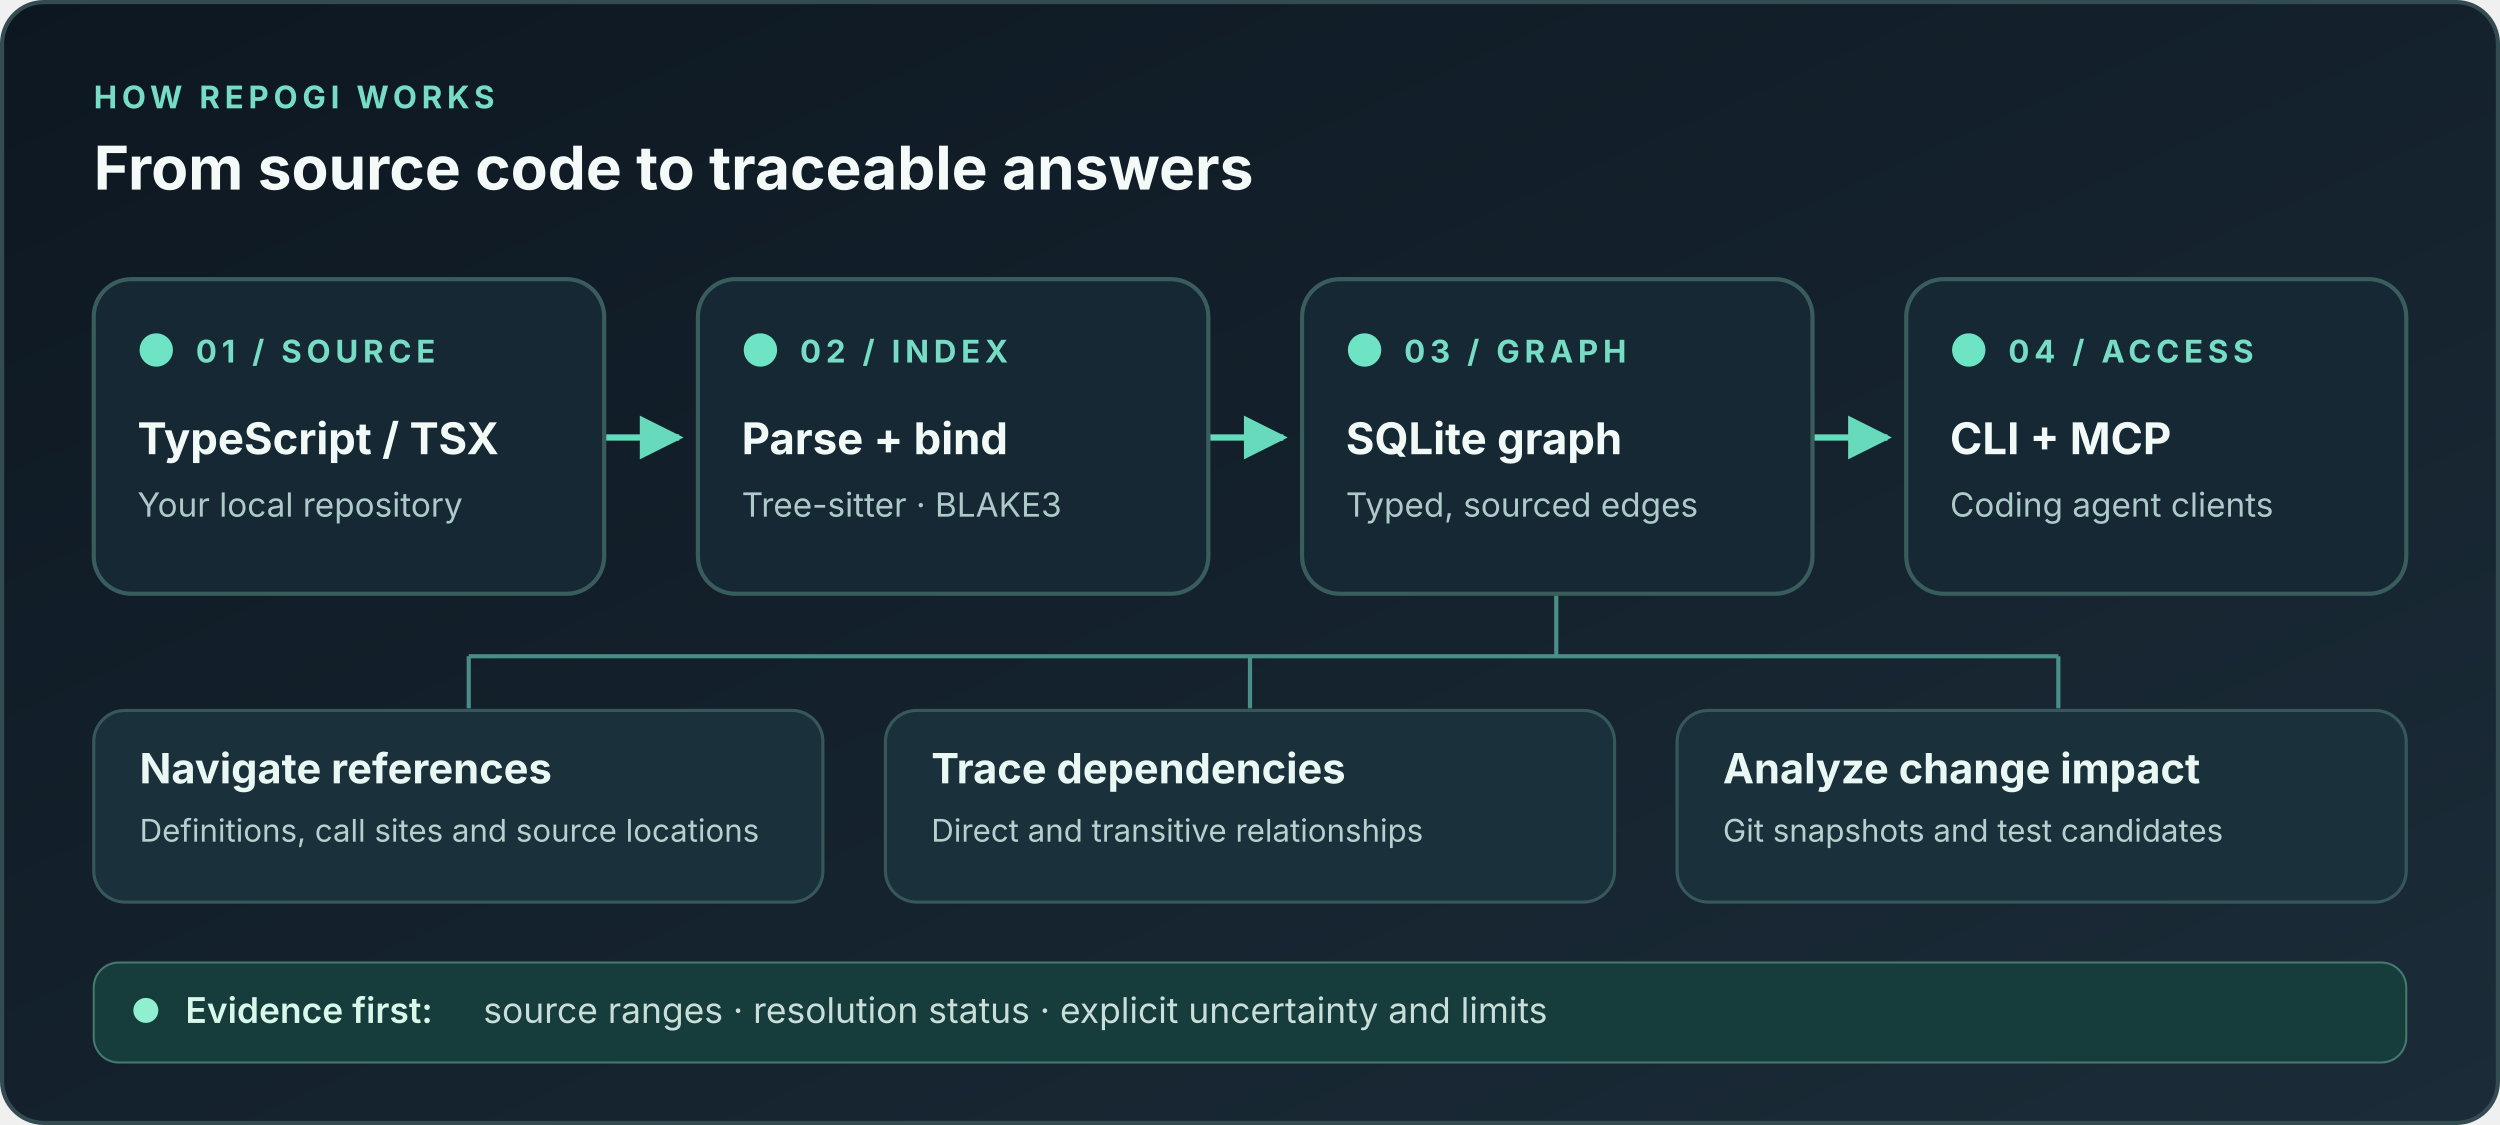
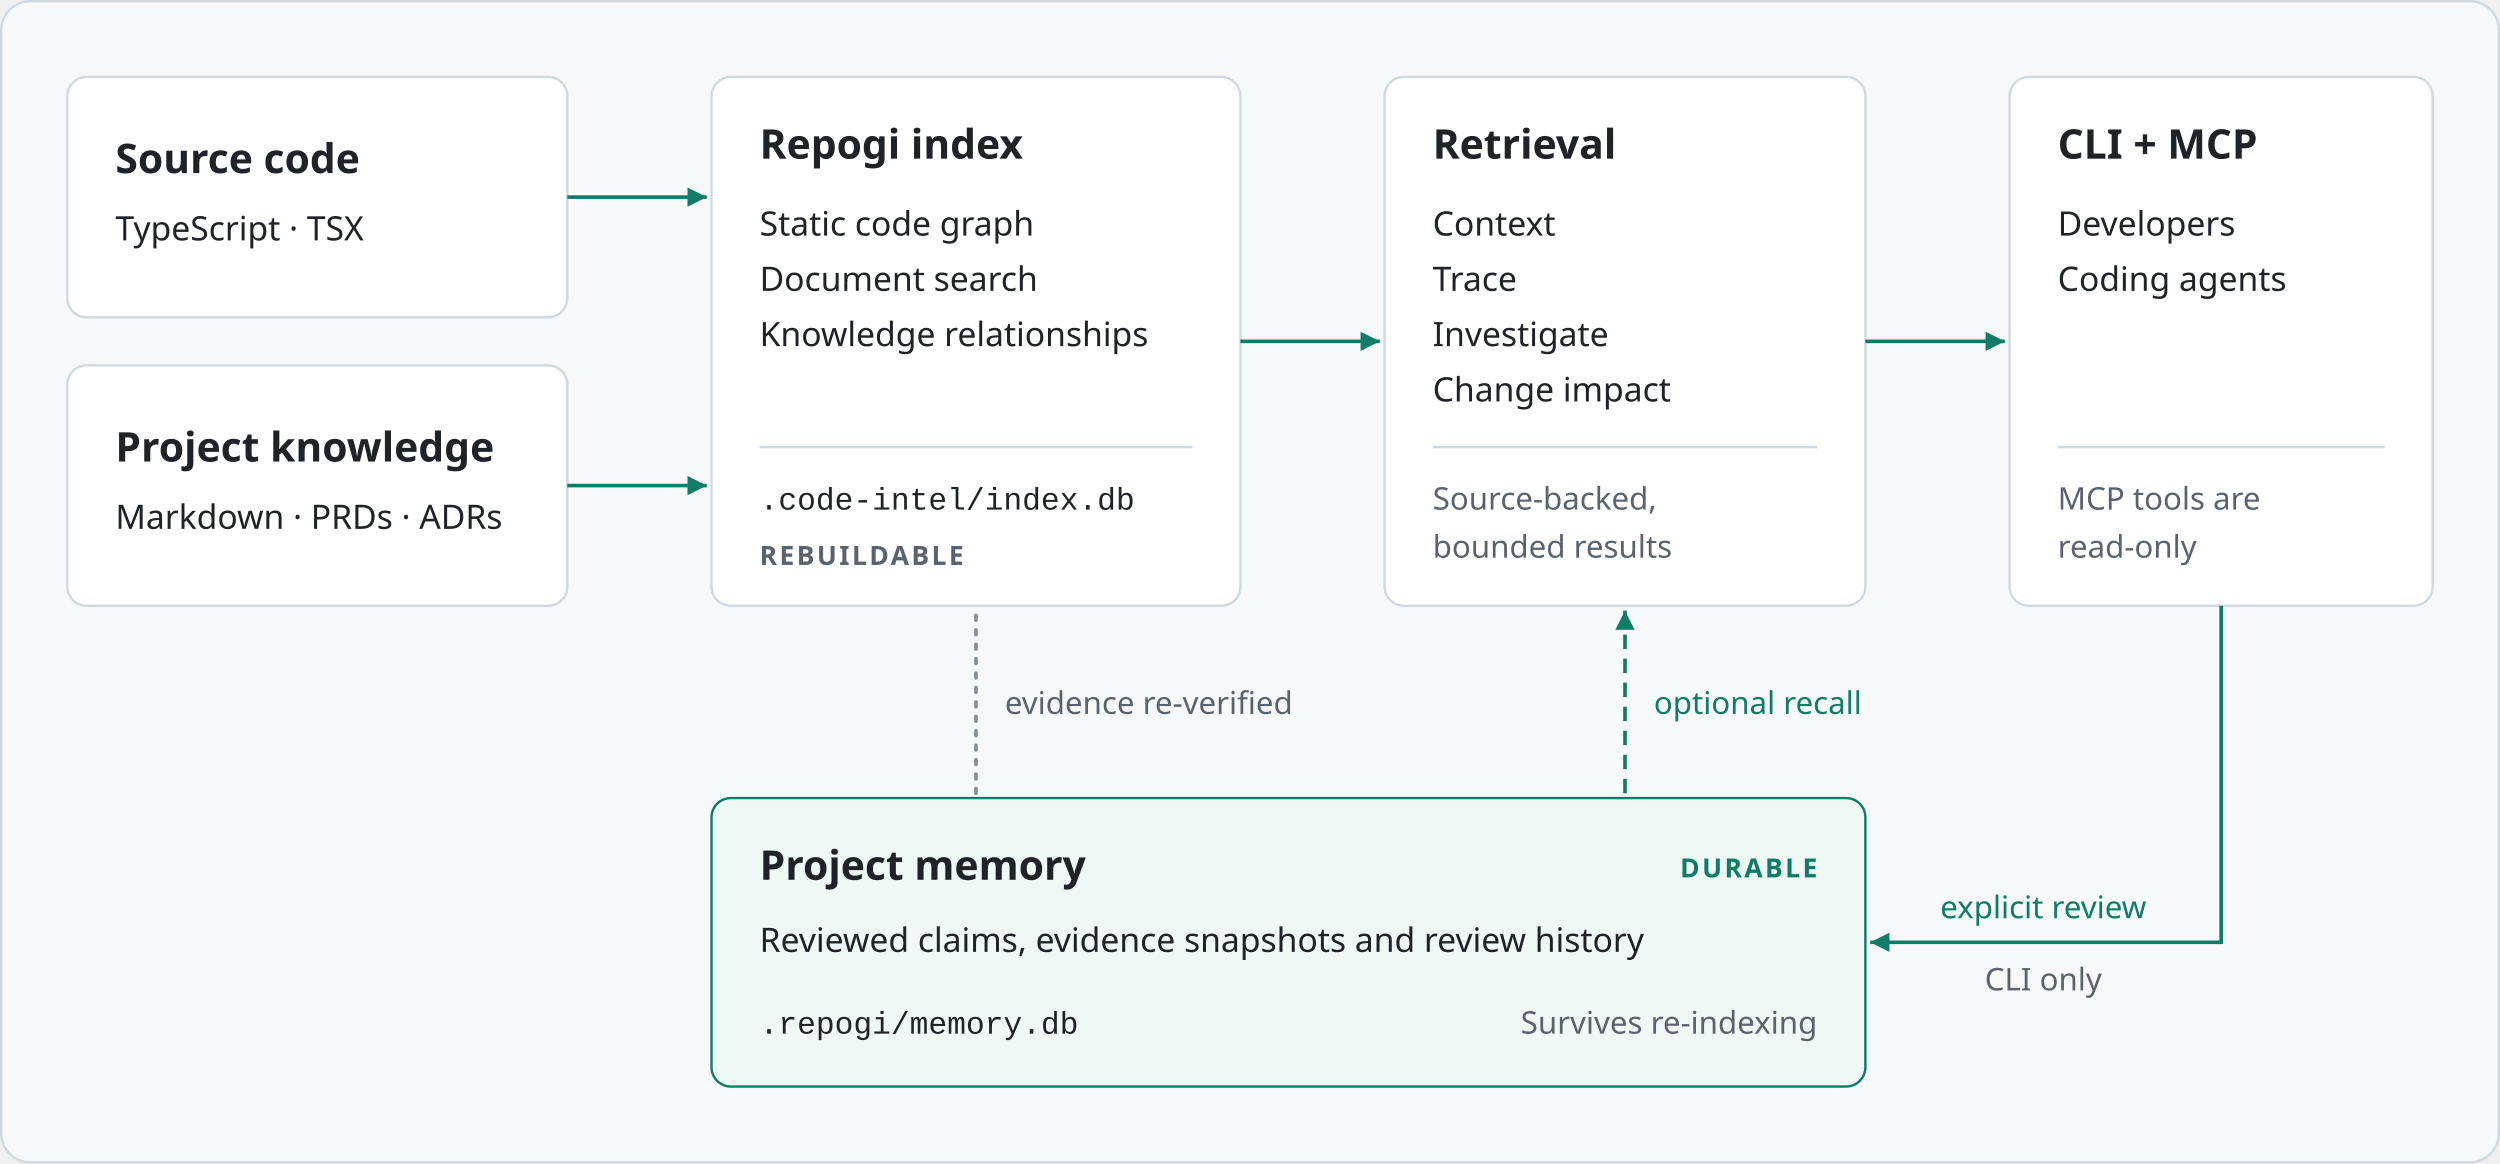
- <svg xmlns="http://www.w3.org/2000/svg" width="1200" height="540" viewBox="0 0 1200 540" role="img" aria-labelledby="title desc">
+ <svg xmlns="http://www.w3.org/2000/svg" width="1040" height="484" viewBox="0 0 1040 484" role="img" aria-labelledby="title desc">
  <defs>
-     <linearGradient id="panel" x1="0" y1="0" x2="1" y2="1">
-       <stop stop-color="#0D1721" />
-       <stop offset="1" stop-color="#1B2C38" />
-     </linearGradient>
-     <linearGradient id="accent" x1="0" y1="0" x2="1" y2="1">
-       <stop stop-color="#B7FFE9" />
-       <stop offset="1" stop-color="#57D8B6" />
-     </linearGradient>
-     <marker id="arrow" viewBox="0 0 10 10" refX="9" refY="5" markerWidth="7" markerHeight="7" orient="auto-start-reverse">
-       <path d="M0 0L10 5L0 10Z" fill="#66DABB" />
+     <marker id="arrow" viewBox="0 0 8 8" refX="8" refY="4" markerWidth="8" markerHeight="8" markerUnits="userSpaceOnUse" orient="auto">
+       <path class="tip" d="M0 0L8 4L0 8Z" />
    </marker>
  </defs>
  <style>
-     .flow { stroke-dasharray: 7 12; animation: run 7s linear infinite; }
-     .ping { animation: ping 4s ease-in-out infinite; } .ping.two { animation-delay:-1.6s; }
-     @keyframes run { to { stroke-dashoffset:-114; } }
-     @keyframes ping { 0%,100% { opacity:.55; } 50% { opacity:1; } }
-     @media (prefers-reduced-motion: reduce) { .flow,.ping { animation:none; } }
-     .step{fill:#152833;stroke:#395D5C;stroke-width:2}.small{fill:#1A303B;stroke:#36585B;stroke-width:1.5}
-     .eyebrow{font:700 15px Inter,ui-sans-serif,system-ui,sans-serif;letter-spacing:2.3px;fill:#76DCC4}
-     .headline{font:700 21px Inter,ui-sans-serif,system-ui,sans-serif;fill:#F2FAF7}
-     .detail{font:400 16px Inter,ui-sans-serif,system-ui,sans-serif;fill:#ADC9C8}
-     .feature{font:650 20px Inter,ui-sans-serif,system-ui,sans-serif;fill:#EAF8F3}
-     .caption{font:400 15px Inter,ui-sans-serif,system-ui,sans-serif;fill:#B7D0CE}
+     text { font-family: -apple-system, BlinkMacSystemFont, "Segoe UI", "Noto Sans", Helvetica, Arial, sans-serif; fill: #1F2328; }
+     .bg { fill: #F6F8FA; stroke: #D1D9E0; }
+     .box { fill: #FFFFFF; stroke: #D1D9E0; }
+     .memory { fill: #EEF8F5; stroke: #0E7C66; }
+     .rule { stroke: #D1D9E0; }
+     .link { fill: none; stroke: #0E7C66; stroke-width: 1.5; }
+     .check { fill: none; stroke: #818B98; stroke-width: 1.5; stroke-dasharray: 2 4; stroke-linecap: round; }
+     .optional { stroke-dasharray: 6 4; }
+     .tip { fill: #0E7C66; }
+     .title { font-size: 17px; font-weight: 600; }
+     .item { font-size: 14px; }
+     .note { font-size: 13px; fill: #59636E; }
+     .path { font-family: ui-monospace, SFMono-Regular, "SF Mono", Menlo, Consolas, "Liberation Mono", monospace; font-size: 13px; }
+     .tag { font-size: 11px; font-weight: 600; letter-spacing: 1px; fill: #59636E; }
+     .tag.accent, .label { fill: #0E7C66; }
+     .label { font-size: 13px; }
+     @media (prefers-color-scheme: dark) {
+       text { fill: #F0F6FC; }
+       .bg { fill: #0D1117; stroke: #3D444D; }
+       .box { fill: #151B23; stroke: #3D444D; }
+       .memory { fill: #0F2620; stroke: #3FB995; }
+       .rule { stroke: #3D444D; }
+       .link { stroke: #3FB995; }
+       .check { stroke: #9198A1; }
+       .tip { fill: #3FB995; }
+       .note, .tag { fill: #9198A1; }
+       .tag.accent, .label { fill: #3FB995; }
+     }
  </style>
-   <rect x="1" y="1" width="1198" height="538" rx="20" fill="url(#panel)" stroke="#324C52" stroke-width="2" />
-   <text x="45" y="52" class="eyebrow">HOW REPOGI WORKS</text>
-   <text x="45" y="91" style="font:700 29px Inter,ui-sans-serif,system-ui,sans-serif;fill:#F3FAF7">From source code to traceable answers</text>
-   <g>
-     <rect class="step" x="45" y="134" width="245" height="151" rx="18" />
-     <rect class="step" x="335" y="134" width="245" height="151" rx="18" />
-     <rect class="step" x="625" y="134" width="245" height="151" rx="18" />
-     <rect class="step" x="915" y="134" width="240" height="151" rx="18" />
-     <circle class="ping" cx="75" cy="168" r="8" fill="#6FE4C4" />
-     <circle class="ping two" cx="365" cy="168" r="8" fill="#6FE4C4" />
-     <circle class="ping" cx="655" cy="168" r="8" fill="#6FE4C4" />
-     <circle class="ping two" cx="945" cy="168" r="8" fill="#6FE4C4" />
-     <text class="eyebrow" x="94" y="174">01 / SOURCE</text>
-     <text class="eyebrow" x="384" y="174">02 / INDEX</text>
-     <text class="eyebrow" x="674" y="174">03 / GRAPH</text>
-     <text class="eyebrow" x="964" y="174">04 / ACCESS</text>
-     <text class="headline" x="66" y="218">TypeScript / TSX</text>
-     <text class="detail" x="66" y="248">Your local repository</text>
-     <text class="headline" x="356" y="218">Parse + bind</text>
-     <text class="detail" x="356" y="248">Tree-sitter · BLAKE3</text>
-     <text class="headline" x="646" y="218">SQLite graph</text>
-     <text class="detail" x="646" y="248">Typed, sourced edges</text>
-     <text class="headline" x="936" y="218">CLI + MCP</text>
-     <text class="detail" x="936" y="248">Coding agent clients</text>
-   </g>
-   <g fill="none" stroke="#64DDBD" stroke-width="3" marker-end="url(#arrow)">
-     <path d="M291 210H326" />
-     <path d="M581 210H616" />
-     <path d="M871 210H906" />
-   </g>
-   <g fill="none" stroke="url(#accent)" stroke-width="3" class="flow">
-     <path d="M291 210H326" />
-     <path d="M581 210H616" />
-     <path d="M871 210H906" />
-   </g>
-   <path d="M747 286V315M225 315H988M225 315V340M600 315V340M988 315V340" fill="none" stroke="#5DB7AA" stroke-width="2" opacity=".72" />
-   <g>
-     <rect class="small" x="45" y="341" width="350" height="92" rx="15" />
-     <rect class="small" x="425" y="341" width="350" height="92" rx="15" />
-     <rect class="small" x="805" y="341" width="350" height="92" rx="15" />
-     <text class="feature" x="67" y="376">Navigate references</text>
-     <text class="caption" x="67" y="404">Definitions, call sites and source locations</text>
-     <text class="feature" x="447" y="376">Trace dependencies</text>
-     <text class="caption" x="447" y="404">Direct and transitive relationships</text>
-     <text class="feature" x="827" y="376">Analyze change impact</text>
-     <text class="caption" x="827" y="404">Git snapshots and test candidates</text>
-   </g>
-   <rect x="45" y="462" width="1110" height="48" rx="12" fill="#163C3B" stroke="#44796D" stroke-width="1" />
-   <circle cx="70" cy="485" r="6" fill="#90EFD1" />
-   <text x="89" y="491" style="font:600 17px Inter,ui-sans-serif,system-ui,sans-serif;fill:#D8F8EA">Evidence first:</text>
-   <text x="232" y="491" style="font:400 17px Inter,ui-sans-serif,system-ui,sans-serif;fill:#C9DED8">source ranges · resolution status · explicit uncertainty and limits</text>
+   <rect class="bg" x="0.5" y="0.5" width="1039" height="483" rx="12" />
+   <rect class="box" x="28" y="32" width="208" height="100" rx="8" />
+   <text class="title" x="48" y="72">Source code</text>
+   <text class="item" x="48" y="100">TypeScript · TSX</text>
+   <rect class="box" x="28" y="152" width="208" height="100" rx="8" />
+   <text class="title" x="48" y="192">Project knowledge</text>
+   <text class="item" x="48" y="220">Markdown · PRDs · ADRs</text>
+   <rect class="box" x="296" y="32" width="220" height="220" rx="8" />
+   <text class="title" x="316" y="66">Repogi index</text>
+   <text class="item" x="316" y="98">Static code graph</text>
+   <text class="item" x="316" y="121">Document search</text>
+   <text class="item" x="316" y="144">Knowledge relationships</text>
+   <line class="rule" x1="316" y1="186" x2="496" y2="186" />
+   <text class="path" x="316" y="212">.code-intel/index.db</text>
+   <text class="tag" x="316" y="235">REBUILDABLE</text>
+   <rect class="box" x="576" y="32" width="200" height="220" rx="8" />
+   <text class="title" x="596" y="66">Retrieval</text>
+   <text class="item" x="596" y="98">Context</text>
+   <text class="item" x="596" y="121">Trace</text>
+   <text class="item" x="596" y="144">Investigate</text>
+   <text class="item" x="596" y="167">Change impact</text>
+   <line class="rule" x1="596" y1="186" x2="756" y2="186" />
+   <text class="note" x="596" y="212">Source-backed,</text>
+   <text class="note" x="596" y="232">bounded results</text>
+   <rect class="box" x="836" y="32" width="176" height="220" rx="8" />
+   <text class="title" x="856" y="66">CLI + MCP</text>
+   <text class="item" x="856" y="98">Developers</text>
+   <text class="item" x="856" y="121">Coding agents</text>
+   <line class="rule" x1="856" y1="186" x2="992" y2="186" />
+   <text class="note" x="856" y="212">MCP tools are</text>
+   <text class="note" x="856" y="232">read-only</text>
+   <rect class="memory" x="296" y="332" width="480" height="120" rx="8" />
+   <text class="title" x="316" y="366">Project memory</text>
+   <text class="tag accent" x="756" y="365" text-anchor="end">DURABLE</text>
+   <text class="item" x="316" y="396">Reviewed claims, evidence snapshots and review history</text>
+   <text class="path" x="316" y="430">.repogi/memory.db</text>
+   <text class="note" x="756" y="430" text-anchor="end">Survives re-indexing</text>
+   <path class="link" d="M236 82H294" marker-end="url(#arrow)" />
+   <path class="link" d="M236 202H294" marker-end="url(#arrow)" />
+   <path class="link" d="M516 142H574" marker-end="url(#arrow)" />
+   <path class="link" d="M776 142H834" marker-end="url(#arrow)" />
+   <path class="check" d="M406 330V254" />
+   <text class="note" x="418" y="297">evidence re-verified</text>
+   <path class="link optional" d="M676 330V254" marker-end="url(#arrow)" />
+   <text class="label" x="688" y="297">optional recall</text>
+   <path class="link" d="M924 252V392H778" marker-end="url(#arrow)" />
+   <text class="label" x="850" y="382" text-anchor="middle">explicit review</text>
+   <text class="note" x="850" y="412" text-anchor="middle">CLI only</text>
</svg>
